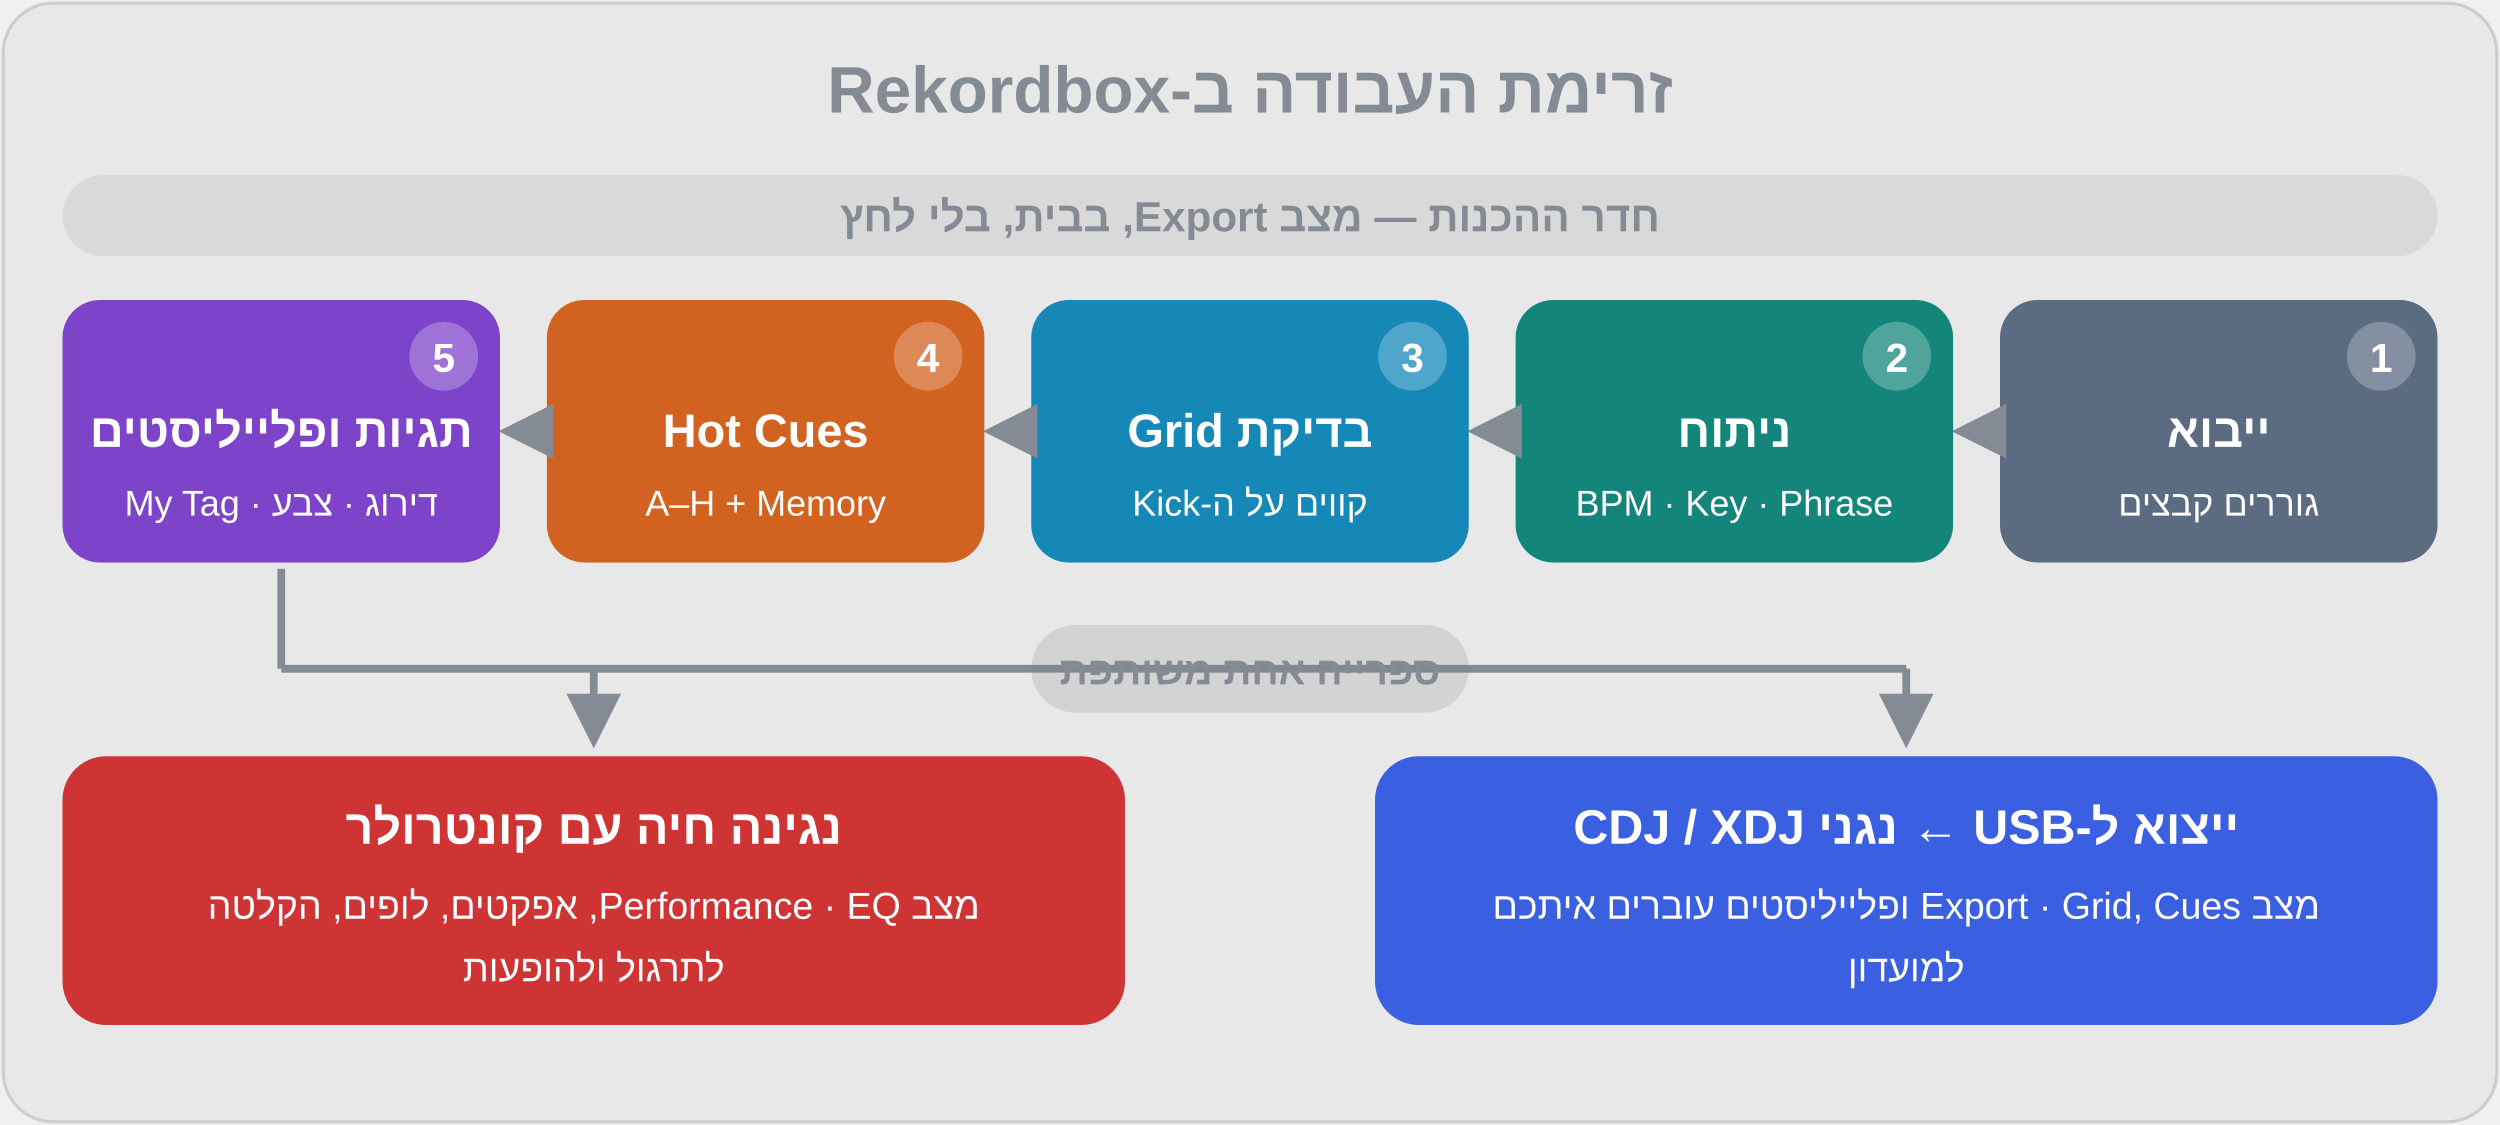
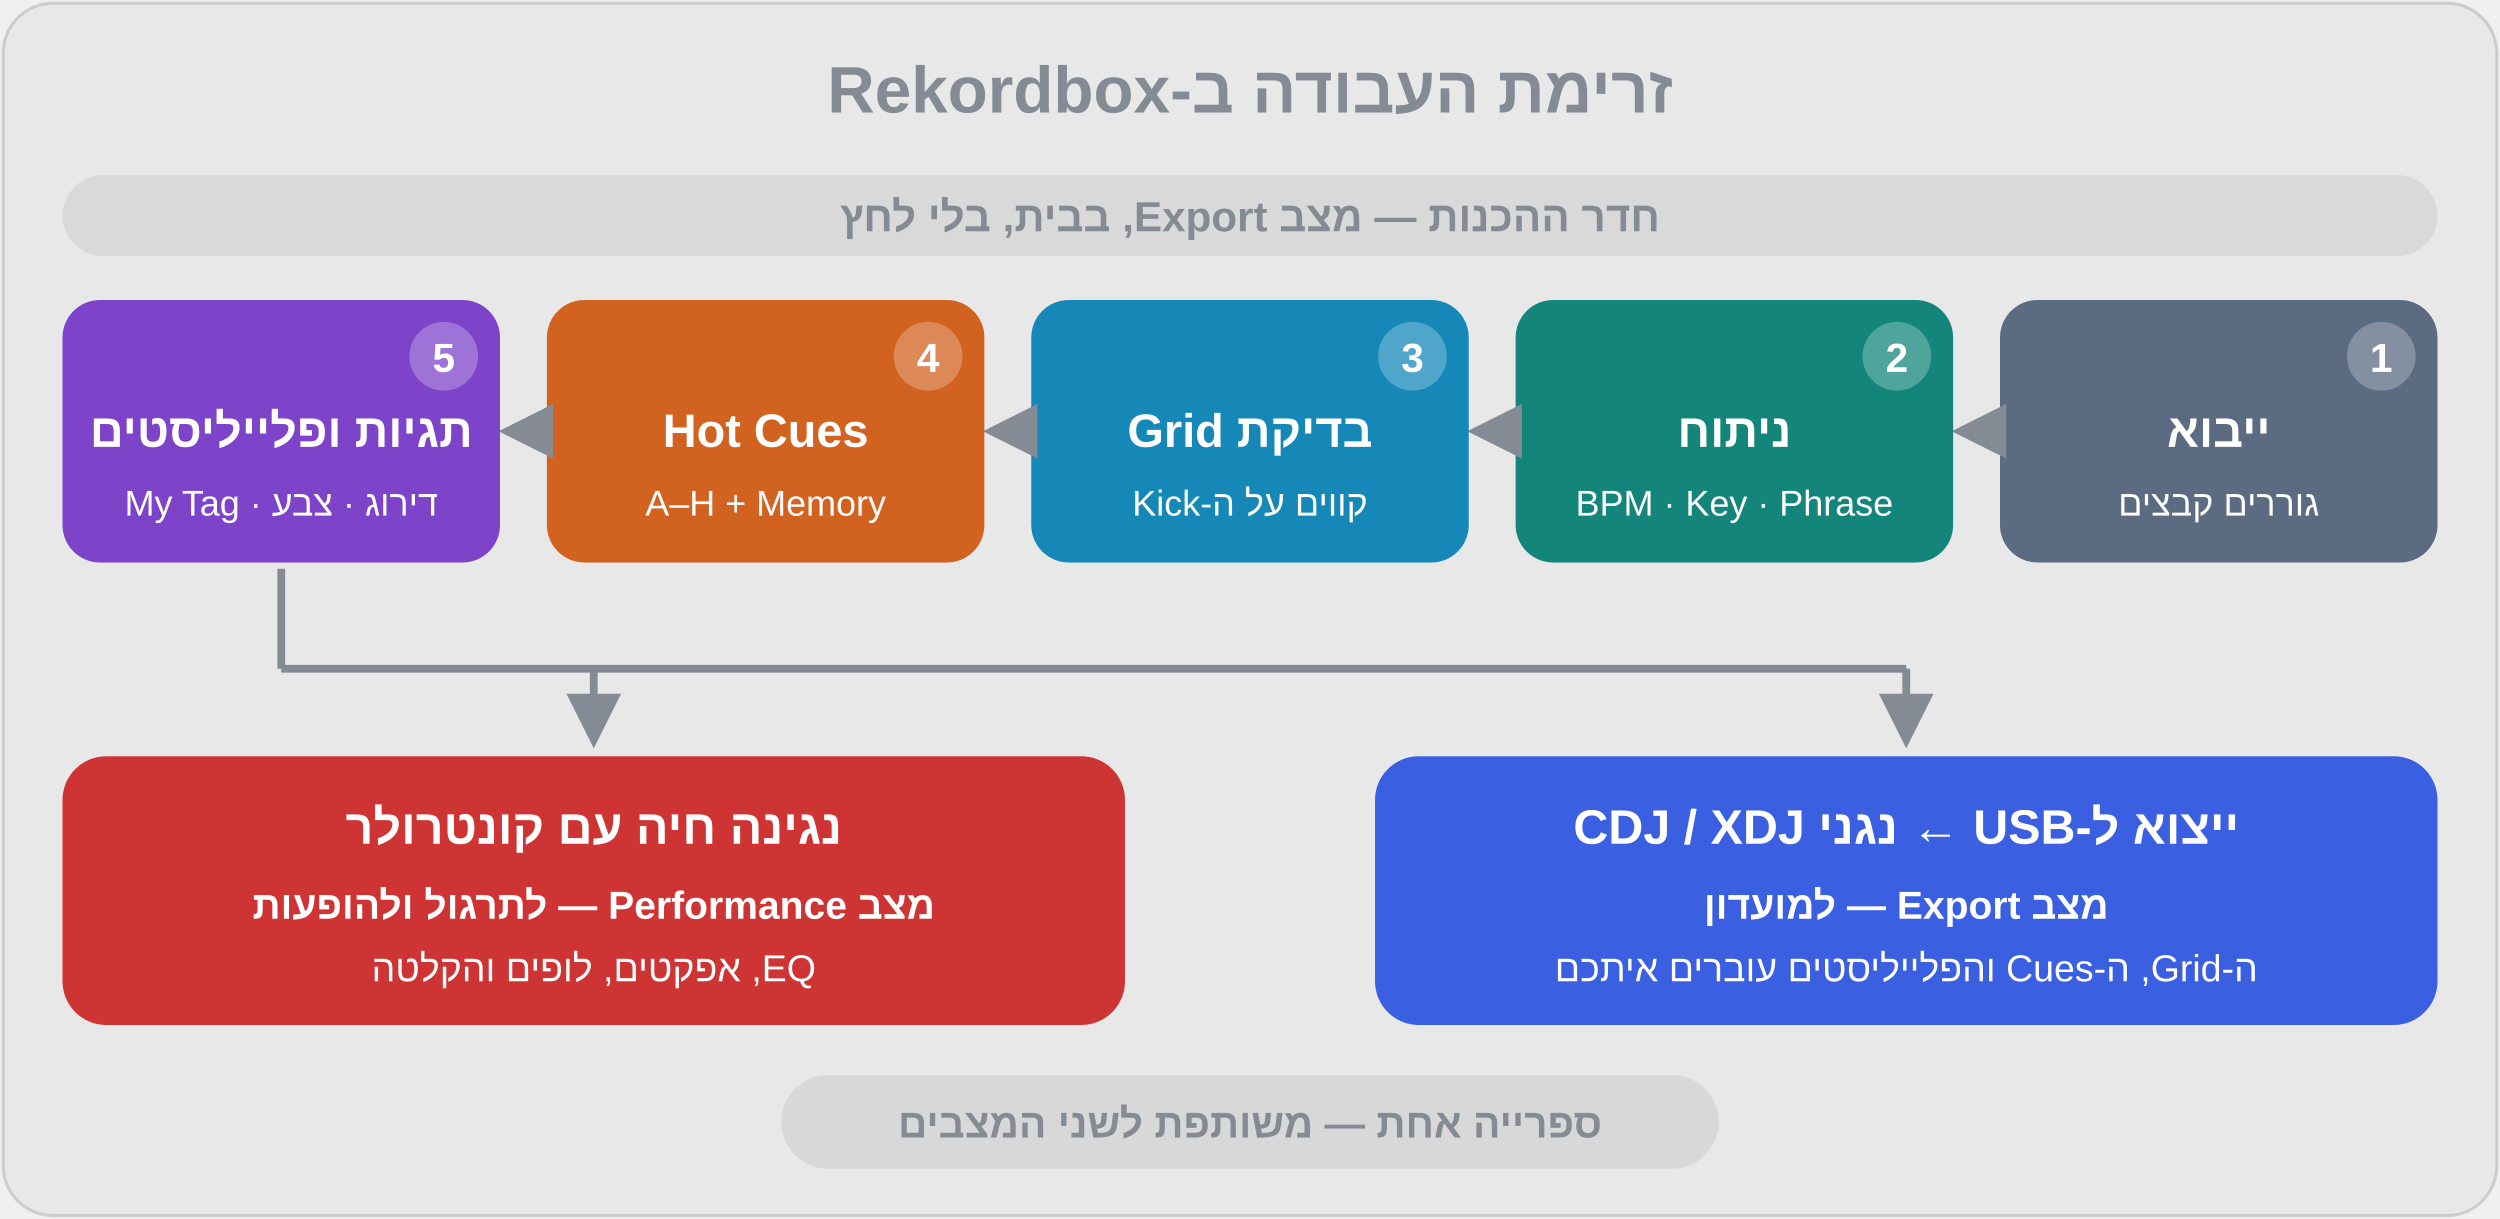
- <svg xmlns="http://www.w3.org/2000/svg" viewBox="0 0 800 360" width="800" height="360" role="img" aria-labelledby="t d" font-family="Heebo, Rubik, Arial, sans-serif">
-   <rect x="1" y="1" width="798" height="358" rx="16" fill="#7f7f7f" fill-opacity="0.07" stroke="#7f7f7f" stroke-opacity="0.28" />
+ <svg xmlns="http://www.w3.org/2000/svg" viewBox="0 0 800 390" width="800" height="390" role="img" aria-labelledby="t d" font-family="Heebo, Rubik, Arial, sans-serif">
+   <rect x="1" y="1" width="798" height="388" rx="16" fill="#7f7f7f" fill-opacity="0.07" stroke="#7f7f7f" stroke-opacity="0.28" />
  <defs>
    <marker id="arr" viewBox="0 0 10 10" refX="8" refY="5" markerWidth="7" markerHeight="7" orient="auto-start-reverse">
      <path d="M0,0 L10,5 L0,10 z" fill="#858b95" />
    </marker>
  </defs>
  <text x="400.0" y="36.0" font-size="21" fill="#858b95" text-anchor="middle" direction="rtl" font-weight="bold">זרימת העבודה ב-Rekordbox</text>
  <rect x="20.0" y="56.0" width="760.0" height="26.0" rx="13" fill="#7f7f7f" fill-opacity="0.14" />
  <text x="400.0" y="74.0" font-size="13.5" fill="#858b95" text-anchor="middle" direction="rtl" font-weight="bold">חדר ההכנות — מצב Export, בבית, בלי לחץ</text>
  <rect x="640.0" y="96.0" width="140.0" height="84.0" rx="12" fill="#5b6b82" />
  <circle cx="762" cy="114" r="11" fill="#ffffff" fill-opacity="0.25" />
  <text x="762.0" y="119.0" font-size="13" fill="#ffffff" text-anchor="middle" font-weight="bold">1</text>
  <text x="710.0" y="143.0" font-size="15" fill="#ffffff" text-anchor="middle" direction="rtl" font-weight="bold">ייבוא</text>
  <text x="710.0" y="165.0" font-size="11.5" fill="#ffffff" text-anchor="middle" direction="rtl" font-weight="normal">גוררים קבצים</text>
  <line x1="638.0" y1="138.0" x2="628.0" y2="138.0" stroke="#858b95" stroke-width="2.5" marker-end="url(#arr)" />
  <rect x="485.0" y="96.0" width="140.0" height="84.0" rx="12" fill="#14857a" />
  <circle cx="607" cy="114" r="11" fill="#ffffff" fill-opacity="0.25" />
  <text x="607.0" y="119.0" font-size="13" fill="#ffffff" text-anchor="middle" font-weight="bold">2</text>
  <text x="555.0" y="143.0" font-size="15" fill="#ffffff" text-anchor="middle" direction="rtl" font-weight="bold">ניתוח</text>
  <text x="555.0" y="165.0" font-size="11.5" fill="#ffffff" text-anchor="middle" direction="rtl" font-weight="normal">BPM · Key · Phrase</text>
  <line x1="483.0" y1="138.0" x2="473.0" y2="138.0" stroke="#858b95" stroke-width="2.5" marker-end="url(#arr)" />
  <rect x="330.0" y="96.0" width="140.0" height="84.0" rx="12" fill="#1588b8" />
  <circle cx="452" cy="114" r="11" fill="#ffffff" fill-opacity="0.25" />
  <text x="452.0" y="119.0" font-size="13" fill="#ffffff" text-anchor="middle" font-weight="bold">3</text>
  <text x="400.0" y="143.0" font-size="15" fill="#ffffff" text-anchor="middle" direction="rtl" font-weight="bold">בדיקת Grid</text>
  <text x="400.0" y="165.0" font-size="11.5" fill="#ffffff" text-anchor="middle" direction="rtl" font-weight="normal">קווים על ה-Kick</text>
  <line x1="328.0" y1="138.0" x2="318.0" y2="138.0" stroke="#858b95" stroke-width="2.5" marker-end="url(#arr)" />
  <rect x="175.0" y="96.0" width="140.0" height="84.0" rx="12" fill="#d2621f" />
  <circle cx="297" cy="114" r="11" fill="#ffffff" fill-opacity="0.25" />
  <text x="297.0" y="119.0" font-size="13" fill="#ffffff" text-anchor="middle" font-weight="bold">4</text>
  <text x="245.0" y="143.0" font-size="15" fill="#ffffff" text-anchor="middle" direction="rtl" font-weight="bold">Hot Cues</text>
  <text x="245.0" y="165.0" font-size="11.5" fill="#ffffff" text-anchor="middle" direction="rtl" font-weight="normal">A–H + Memory</text>
  <line x1="173.0" y1="138.0" x2="163.0" y2="138.0" stroke="#858b95" stroke-width="2.5" marker-end="url(#arr)" />
  <rect x="20.0" y="96.0" width="140.0" height="84.0" rx="12" fill="#7d43c9" />
  <circle cx="142" cy="114" r="11" fill="#ffffff" fill-opacity="0.25" />
  <text x="142.0" y="119.0" font-size="13" fill="#ffffff" text-anchor="middle" font-weight="bold">5</text>
  <text x="90.0" y="143.0" font-size="15" fill="#ffffff" text-anchor="middle" direction="rtl" font-weight="bold">תגיות ופלייליסטים</text>
  <text x="90.0" y="165.0" font-size="11.5" fill="#ffffff" text-anchor="middle" direction="rtl" font-weight="normal">דירוג · צבע · My Tag</text>
  <line x1="90.0" y1="182.0" x2="90.0" y2="214.0" stroke="#858b95" stroke-width="2.5" />
  <line x1="90.0" y1="214.0" x2="610.0" y2="214.0" stroke="#858b95" stroke-width="2.5" />
  <line x1="190.0" y1="214.0" x2="190.0" y2="236.0" stroke="#858b95" stroke-width="2.5" marker-end="url(#arr)" />
  <line x1="610.0" y1="214.0" x2="610.0" y2="236.0" stroke="#858b95" stroke-width="2.5" marker-end="url(#arr)" />
  <rect x="440.0" y="242.0" width="340.0" height="86.0" rx="14" fill="#3a5fe0" />
  <text x="610.0" y="270.0" font-size="15.5" fill="#ffffff" text-anchor="middle" direction="rtl" font-weight="bold">ייצוא ל-USB ← נגני CDJ / XDJ</text>
-   <text x="610.0" y="294.0" font-size="12" fill="#ffffff" text-anchor="middle" direction="rtl" font-weight="normal">מצב Export · Grid, Cues ופלייליסטים עוברים איתכם</text>
-   <text x="610.0" y="314.0" font-size="12" fill="#ffffff" text-anchor="middle" direction="rtl" font-weight="normal">למועדון</text>
+   <text x="610.0" y="294.0" font-size="12.5" fill="#ffffff" text-anchor="middle" direction="rtl" font-weight="bold">מצב Export — למועדון</text>
+   <text x="610.0" y="314.0" font-size="12" fill="#ffffff" text-anchor="middle" direction="rtl" font-weight="normal">ה-Grid, ה-Cues והפלייליסטים עוברים איתכם</text>
  <rect x="20.0" y="242.0" width="340.0" height="86.0" rx="14" fill="#cf3434" />
  <text x="190.0" y="270.0" font-size="15.5" fill="#ffffff" text-anchor="middle" direction="rtl" font-weight="bold">נגינה חיה עם קונטרולר</text>
-   <text x="190.0" y="294.0" font-size="12" fill="#ffffff" text-anchor="middle" direction="rtl" font-weight="normal">מצב Performance · EQ, אפקטים, לופים, הקלטה</text>
-   <text x="190.0" y="314.0" font-size="12" fill="#ffffff" text-anchor="middle" direction="rtl" font-weight="normal">לתרגול ולהופעות</text>
-   <rect x="330.0" y="200.0" width="140.0" height="28.0" rx="14" fill="#7f7f7f" fill-opacity="0.2" />
-   <text x="400.0" y="219.0" font-size="12.5" fill="#858b95" text-anchor="middle" direction="rtl" font-weight="bold">ספרייה אחת משותפת</text>
+   <text x="190.0" y="294.0" font-size="12.5" fill="#ffffff" text-anchor="middle" direction="rtl" font-weight="bold">מצב Performance — לתרגול ולהופעות</text>
+   <text x="190.0" y="314.0" font-size="12" fill="#ffffff" text-anchor="middle" direction="rtl" font-weight="normal">EQ, אפקטים, לופים והקלטה</text>
+   <rect x="250.0" y="344.0" width="300.0" height="30.0" rx="15" fill="#7f7f7f" fill-opacity="0.16" />
+   <text x="400.0" y="364.0" font-size="13" fill="#858b95" text-anchor="middle" direction="rtl" font-weight="bold">ספרייה אחת — משותפת לשני המצבים</text>
</svg>
